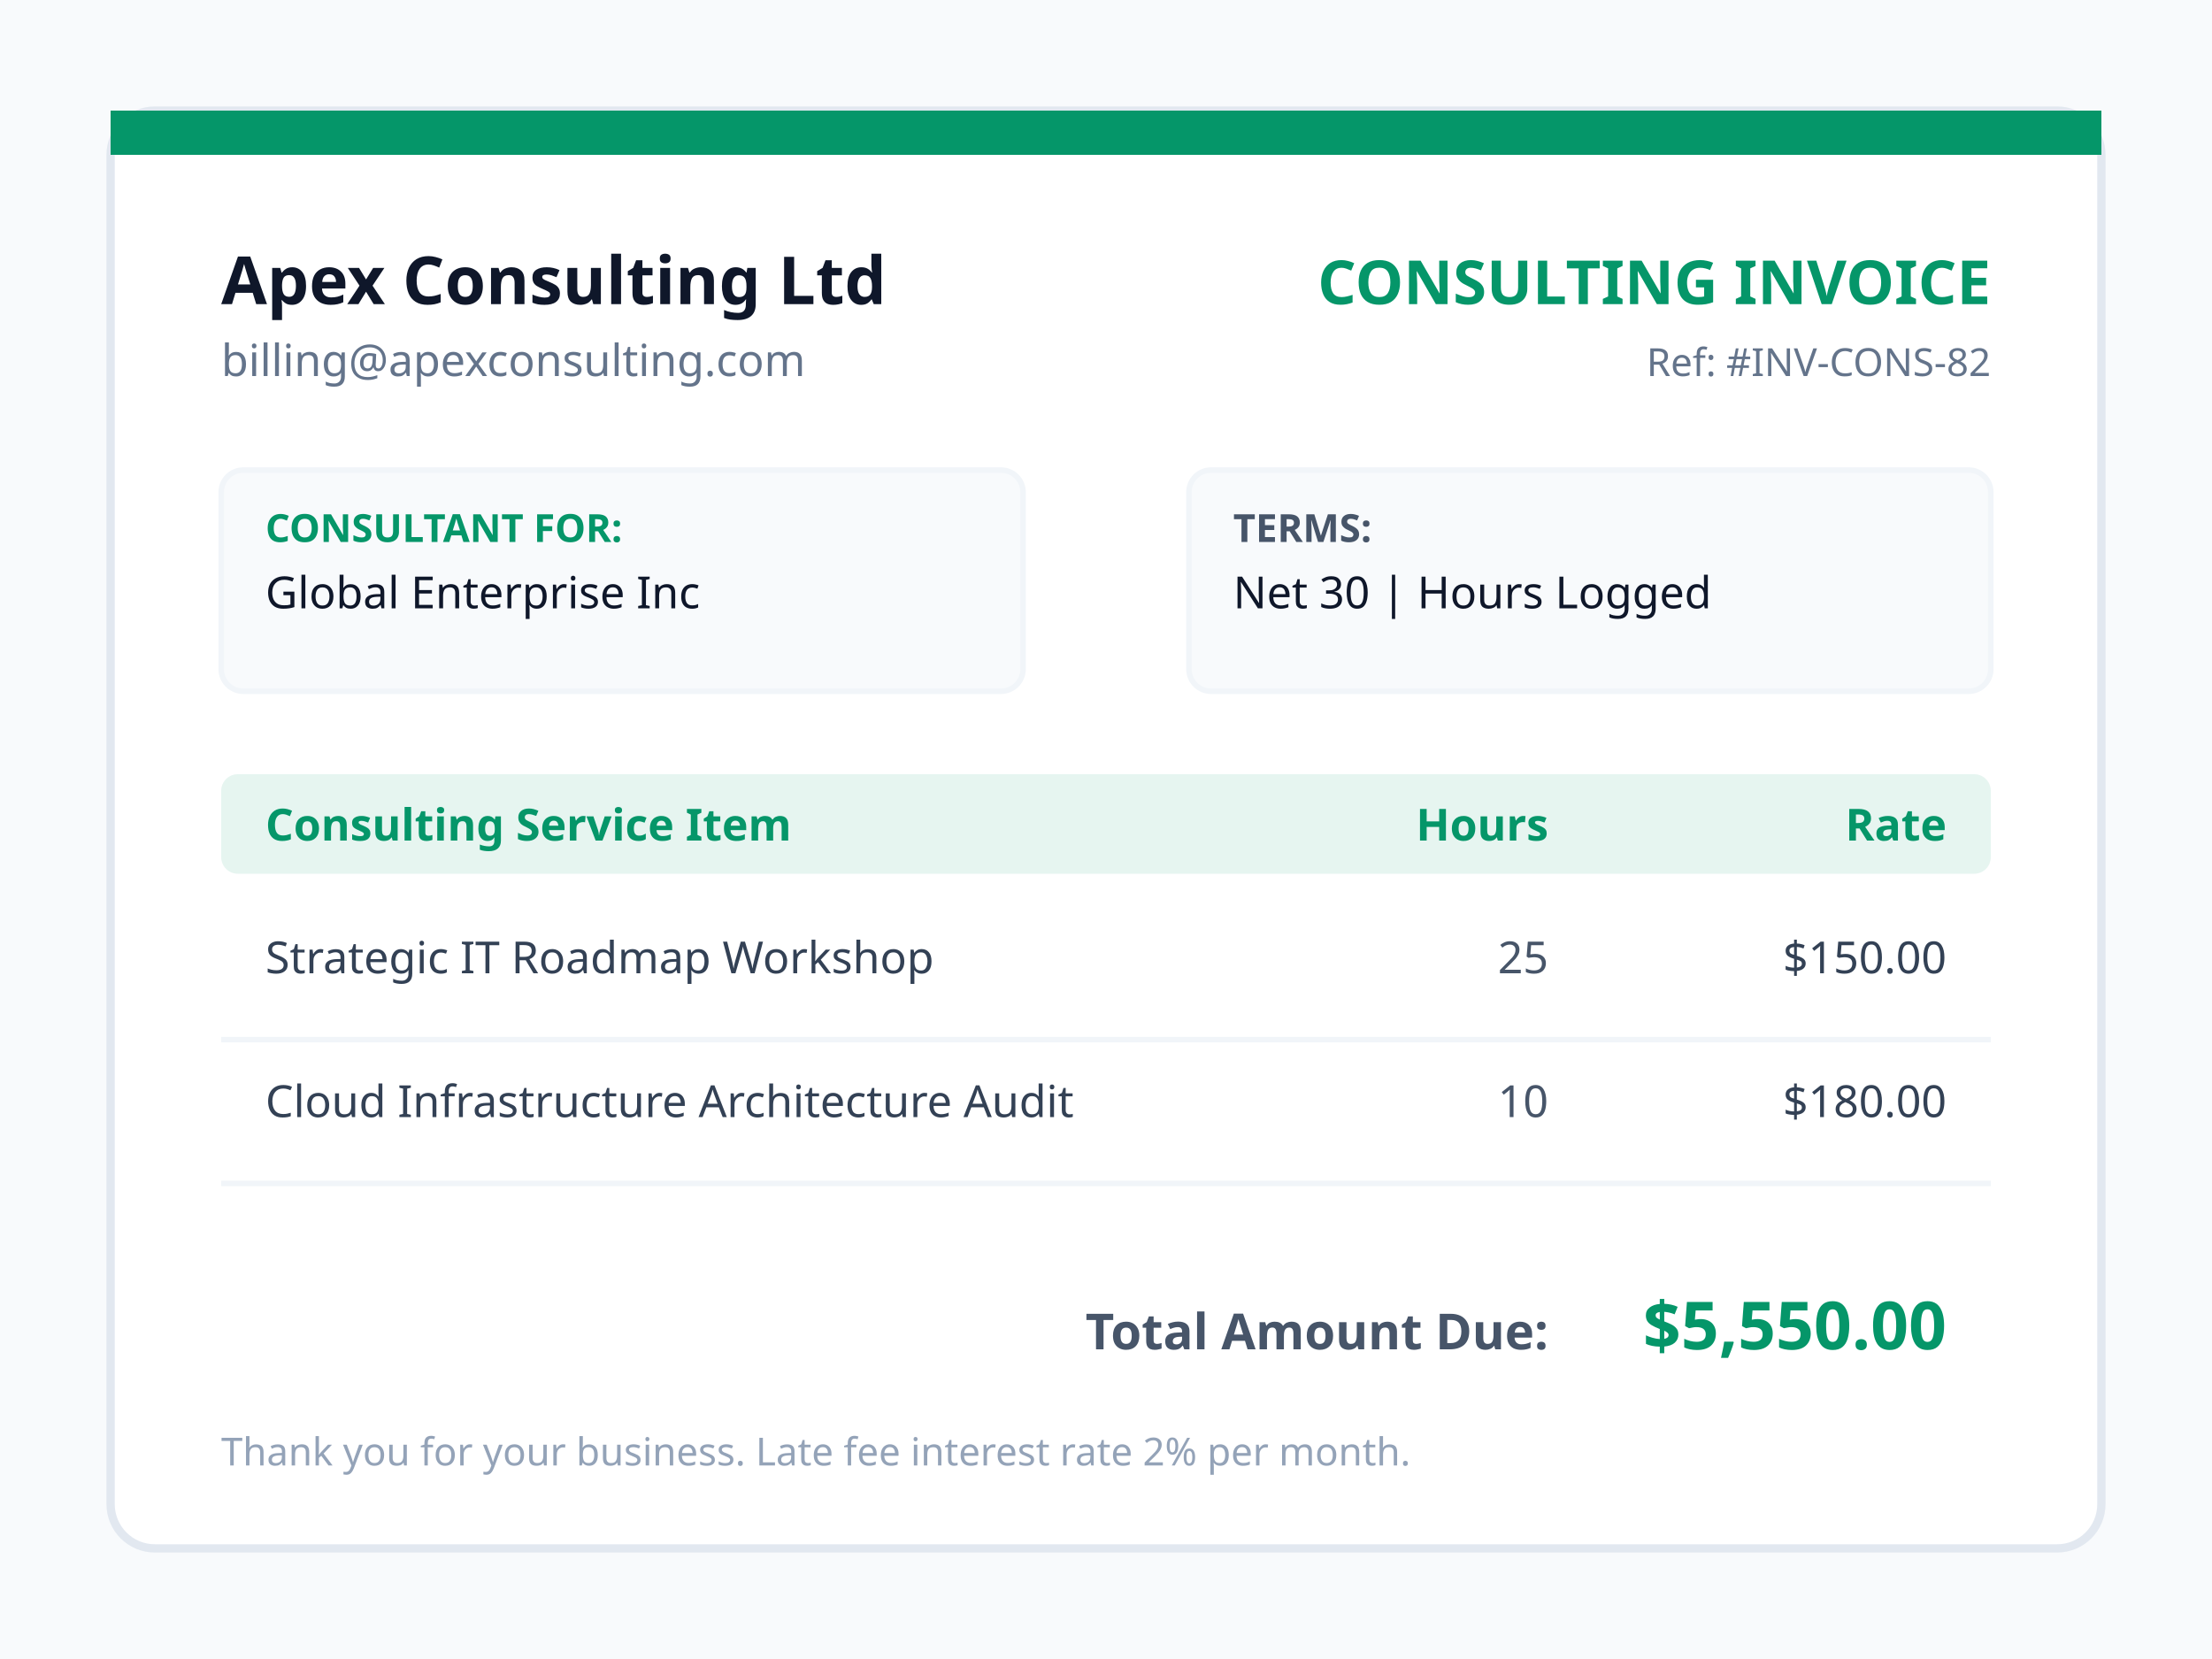
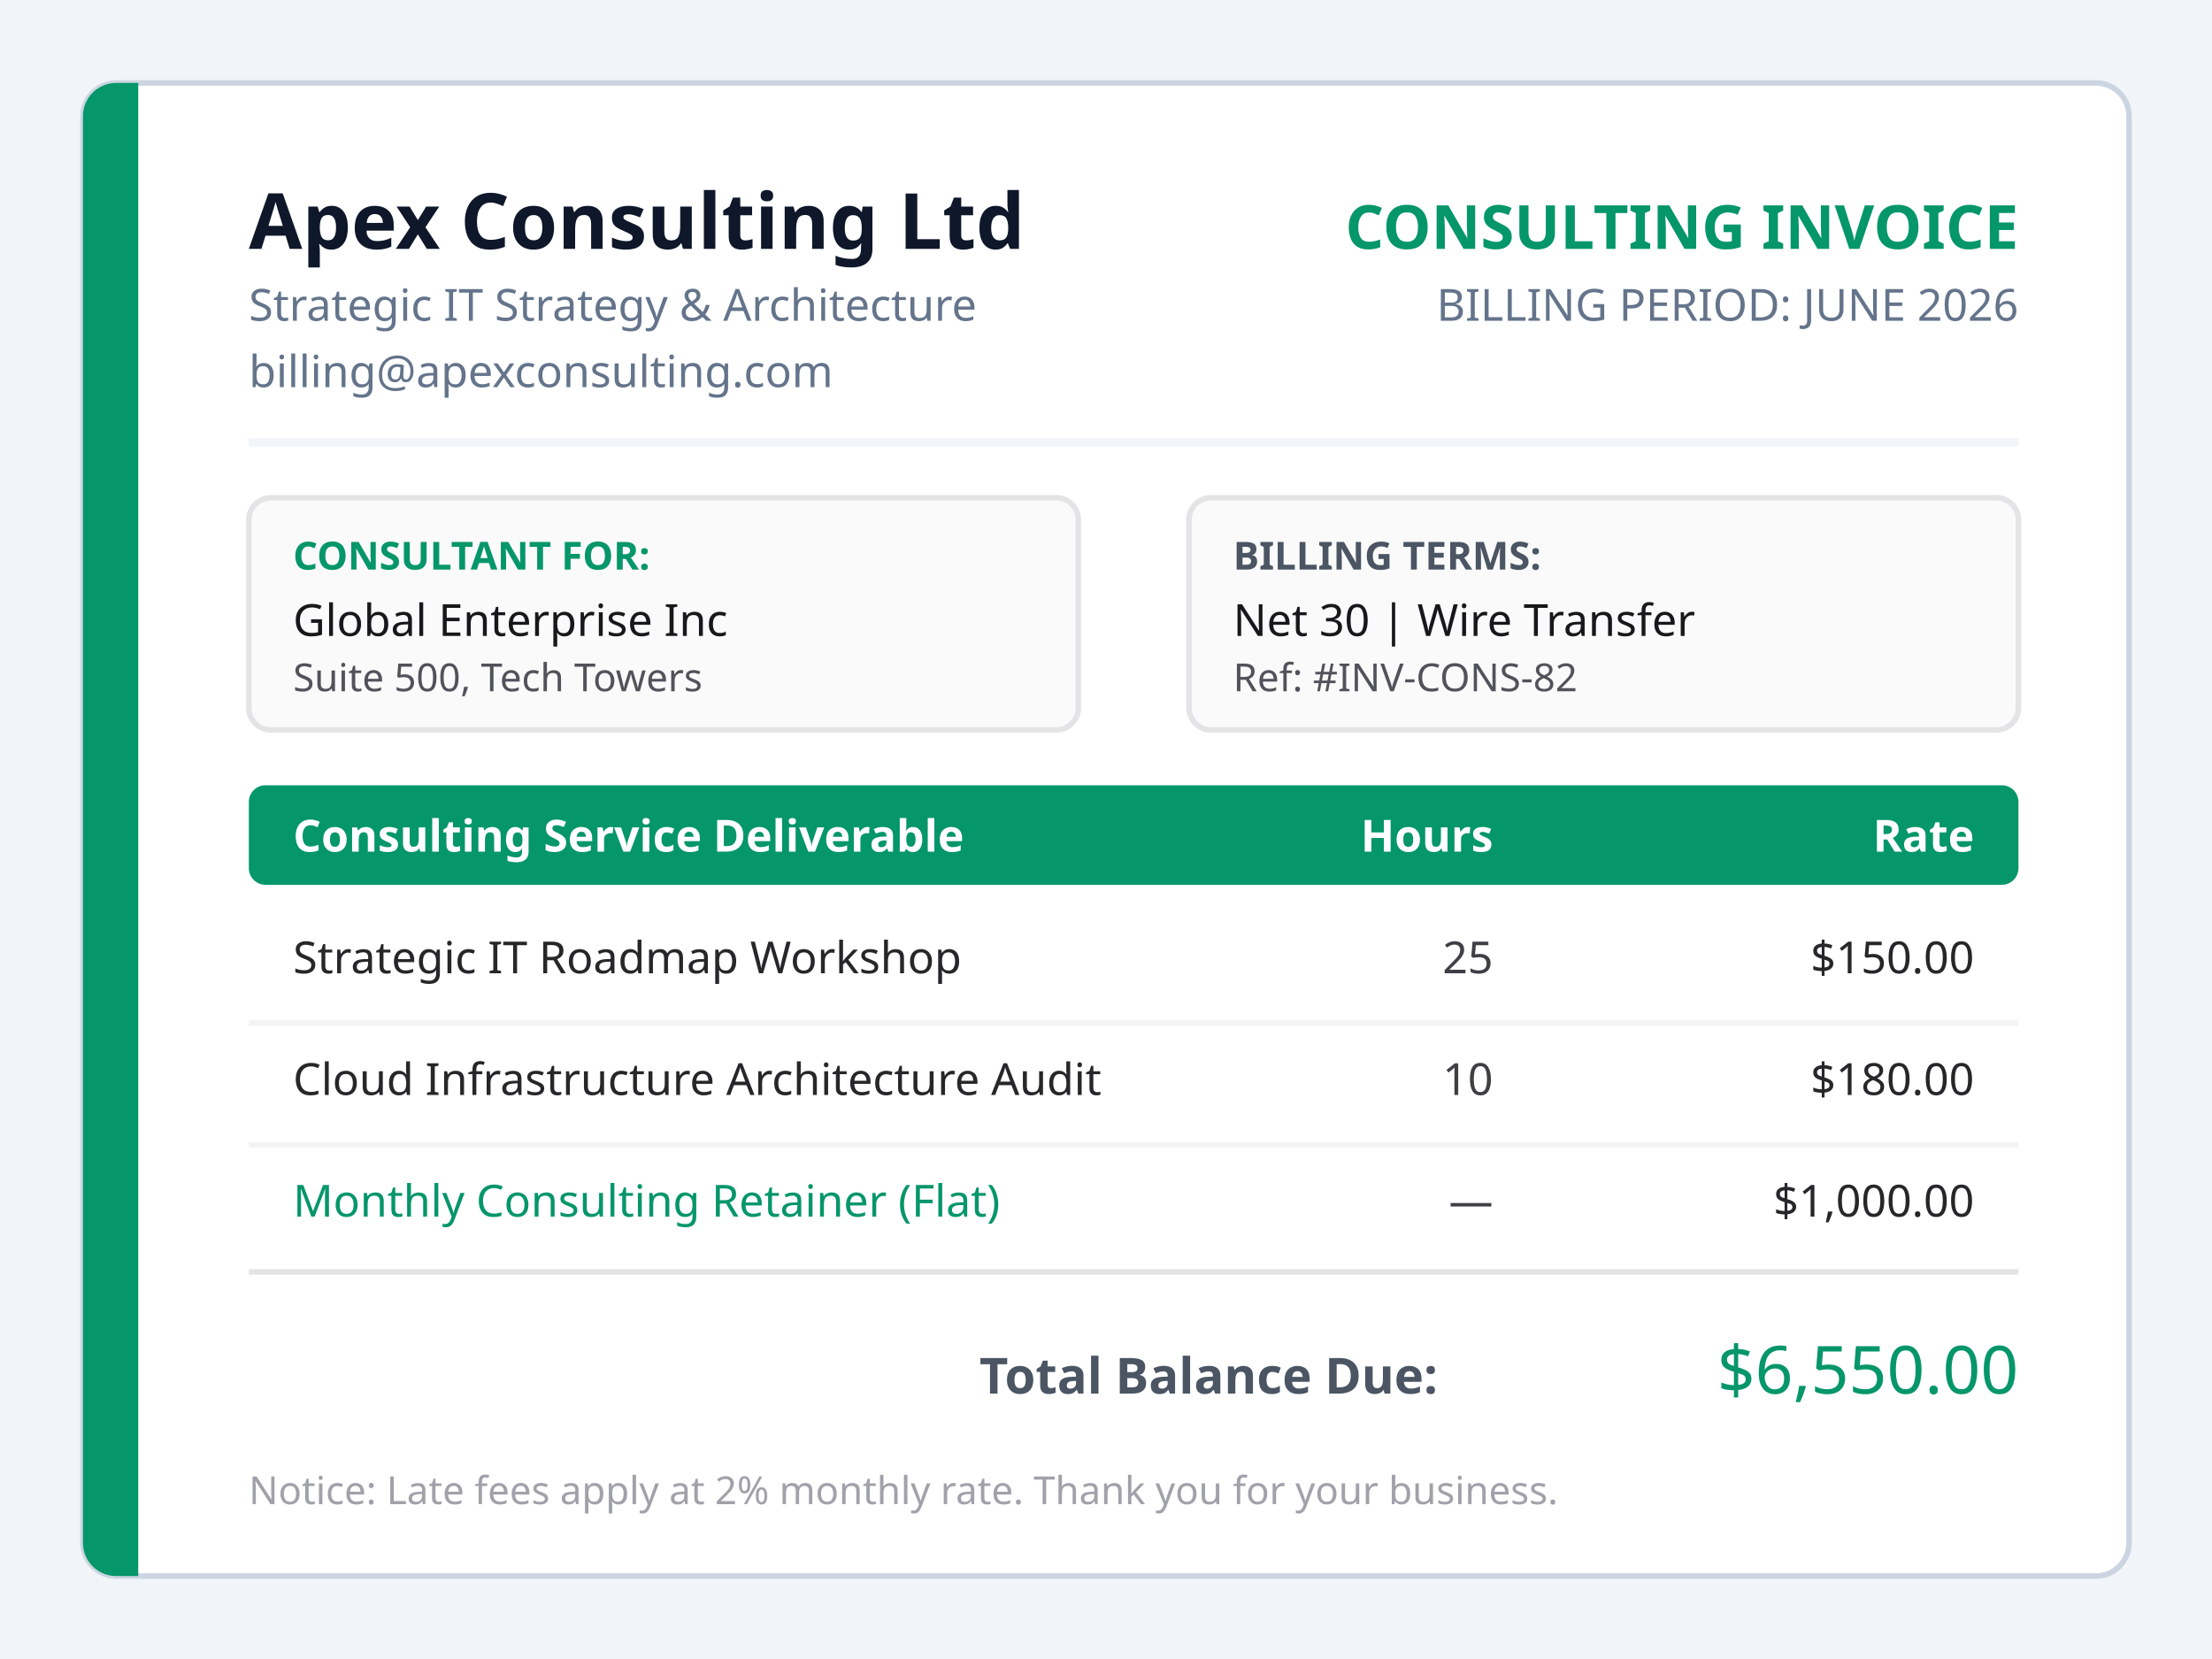
<svg xmlns="http://www.w3.org/2000/svg" viewBox="0 0 400 300" width="100%" height="100%">
-   <rect width="100%" height="100%" fill="#f8fafc" />
-   <rect x="20" y="20" width="360" height="260" rx="8" fill="#ffffff" stroke="#e2e8f0" stroke-width="1.5" />
-   <path d="M20 28 L380 28 L380 20 Q380 20 380 20 L20 20 Z" fill="#059669" />
-   <text x="40" y="55" font-family="system-ui, sans-serif" font-size="12" font-weight="bold" fill="#0f172a">Apex Consulting Ltd</text>
-   <text x="40" y="68" font-family="system-ui, sans-serif" font-size="8" fill="#64748b">billing@apexconsulting.com</text>
-   <text x="360" y="55" font-family="system-ui, sans-serif" font-size="11" font-weight="bold" fill="#059669" text-anchor="end">CONSULTING INVOICE</text>
-   <text x="360" y="68" font-family="system-ui, sans-serif" font-size="7" fill="#64748b" text-anchor="end">Ref: #INV-CONS-82</text>
-   <rect x="40" y="85" width="145" height="40" rx="4" fill="#f8fafc" stroke="#f1f5f9" />
-   <text x="48" y="98" font-family="system-ui, sans-serif" font-size="7" font-weight="bold" fill="#059669">CONSULTANT FOR:</text>
-   <text x="48" y="110" font-family="system-ui, sans-serif" font-size="8" font-weight="semibold" fill="#0f172a">Global Enterprise Inc</text>
-   <rect x="215" y="85" width="145" height="40" rx="4" fill="#f8fafc" stroke="#f1f5f9" />
-   <text x="223" y="98" font-family="system-ui, sans-serif" font-size="7" font-weight="bold" fill="#475569">TERMS:</text>
-   <text x="223" y="110" font-family="system-ui, sans-serif" font-size="8" font-weight="semibold" fill="#0f172a">Net 30 | Hours Logged</text>
-   <rect x="40" y="140" width="320" height="18" fill="#059669" rx="3" opacity="0.1" />
-   <text x="48" y="152" font-family="system-ui, sans-serif" font-size="8" font-weight="bold" fill="#059669">Consulting Service Item</text>
-   <text x="280" y="152" font-family="system-ui, sans-serif" font-size="8" font-weight="bold" fill="#059669" text-anchor="end">Hours</text>
-   <text x="352" y="152" font-family="system-ui, sans-serif" font-size="8" font-weight="bold" fill="#059669" text-anchor="end">Rate</text>
-   <text x="48" y="176" font-family="system-ui, sans-serif" font-size="8" font-weight="medium" fill="#334155">Strategic IT Roadmap Workshop</text>
-   <text x="280" y="176" font-family="system-ui, sans-serif" font-size="8" fill="#475569" text-anchor="end">25</text>
-   <text x="352" y="176" font-family="system-ui, sans-serif" font-size="8" font-weight="semibold" fill="#334155" text-anchor="end">$150.00</text>
-   <line x1="40" y1="188" x2="360" y2="188" stroke="#f1f5f9" stroke-width="1" />
-   <text x="48" y="202" font-family="system-ui, sans-serif" font-size="8" font-weight="medium" fill="#334155">Cloud Infrastructure Architecture Audit</text>
-   <text x="280" y="202" font-family="system-ui, sans-serif" font-size="8" fill="#475569" text-anchor="end">10</text>
-   <text x="352" y="202" font-family="system-ui, sans-serif" font-size="8" font-weight="semibold" fill="#334155" text-anchor="end">$180.00</text>
-   <line x1="40" y1="214" x2="360" y2="214" stroke="#f1f5f9" stroke-width="1" />
-   <text x="280" y="244" font-family="system-ui, sans-serif" font-size="9" font-weight="bold" fill="#475569" text-anchor="end">Total Amount Due:</text>
-   <text x="352" y="244" font-family="system-ui, sans-serif" font-size="12" font-weight="bold" fill="#059669" text-anchor="end">$5,550.00</text>
-   <text x="40" y="265" font-family="system-ui, sans-serif" font-size="7" fill="#94a3b8">Thank you for your business. Late fee interest rate 2% per month.</text>
+   <rect width="100%" height="100%" fill="#f1f5f9" />
+   <rect x="15" y="15" width="370" height="270" rx="6" fill="#ffffff" stroke="#cbd5e1" stroke-width="1" />
+   <path d="M15 21 C15 17.686 17.686 15 21 15 L25 15 L25 285 L21 285 C17.686 285 15 282.314 15 279 Z" fill="#059669" />
+   <text x="45" y="45" font-family="system-ui, sans-serif" font-size="14" font-weight="bold" fill="#0f172a">Apex Consulting Ltd</text>
+   <text x="45" y="58" font-family="system-ui, sans-serif" font-size="8" fill="#64748b">Strategic IT Strategy &amp; Architecture</text>
+   <text x="45" y="70" font-family="system-ui, sans-serif" font-size="8" fill="#64748b">billing@apexconsulting.com</text>
+   <text x="365" y="45" font-family="system-ui, sans-serif" font-size="11" font-weight="bold" fill="#059669" text-anchor="end">CONSULTING INVOICE</text>
+   <text x="365" y="58" font-family="system-ui, sans-serif" font-size="8" fill="#64748b" text-anchor="end">BILLING PERIOD: JUNE 2026</text>
+   <line x1="45" y1="80" x2="365" y2="80" stroke="#f1f5f9" stroke-width="1.5" />
+   <rect x="45" y="90" width="150" height="42" rx="4" fill="#fafafa" stroke="#e4e4e7" />
+   <text x="53" y="103" font-family="system-ui, sans-serif" font-size="7" font-weight="bold" fill="#059669">CONSULTANT FOR:</text>
+   <text x="53" y="115" font-family="system-ui, sans-serif" font-size="8" font-weight="semibold" fill="#18181b">Global Enterprise Inc</text>
+   <text x="53" y="125" font-family="system-ui, sans-serif" font-size="7" fill="#52525b">Suite 500, Tech Towers</text>
+   <rect x="215" y="90" width="150" height="42" rx="4" fill="#fafafa" stroke="#e4e4e7" />
+   <text x="223" y="103" font-family="system-ui, sans-serif" font-size="7" font-weight="bold" fill="#4b5563">BILLING TERMS:</text>
+   <text x="223" y="115" font-family="system-ui, sans-serif" font-size="8" font-weight="semibold" fill="#18181b">Net 30 | Wire Transfer</text>
+   <text x="223" y="125" font-family="system-ui, sans-serif" font-size="7" fill="#52525b">Ref: #INV-CONS-82</text>
+   <rect x="45" y="142" width="320" height="18" fill="#059669" rx="3" />
+   <text x="53" y="154" font-family="system-ui, sans-serif" font-size="8" font-weight="bold" fill="#ffffff">Consulting Service Deliverable</text>
+   <text x="270" y="154" font-family="system-ui, sans-serif" font-size="8" font-weight="bold" fill="#ffffff" text-anchor="end">Hours</text>
+   <text x="357" y="154" font-family="system-ui, sans-serif" font-size="8" font-weight="bold" fill="#ffffff" text-anchor="end">Rate</text>
+   <text x="53" y="176" font-family="system-ui, sans-serif" font-size="8" font-weight="semibold" fill="#27272a">Strategic IT Roadmap Workshop</text>
+   <text x="270" y="176" font-family="system-ui, sans-serif" font-size="8" fill="#3f3f46" text-anchor="end">25</text>
+   <text x="357" y="176" font-family="system-ui, sans-serif" font-size="8" font-weight="semibold" fill="#27272a" text-anchor="end">$150.00</text>
+   <line x1="45" y1="185" x2="365" y2="185" stroke="#f4f4f5" stroke-width="1" />
+   <text x="53" y="198" font-family="system-ui, sans-serif" font-size="8" font-weight="semibold" fill="#27272a">Cloud Infrastructure Architecture Audit</text>
+   <text x="270" y="198" font-family="system-ui, sans-serif" font-size="8" fill="#3f3f46" text-anchor="end">10</text>
+   <text x="357" y="198" font-family="system-ui, sans-serif" font-size="8" font-weight="semibold" fill="#27272a" text-anchor="end">$180.00</text>
+   <line x1="45" y1="207" x2="365" y2="207" stroke="#f4f4f5" stroke-width="1" />
+   <text x="53" y="220" font-family="system-ui, sans-serif" font-size="8" font-weight="semibold" fill="#059669">Monthly Consulting Retainer (Flat)</text>
+   <text x="270" y="220" font-family="system-ui, sans-serif" font-size="8" fill="#3f3f46" text-anchor="end">—</text>
+   <text x="357" y="220" font-family="system-ui, sans-serif" font-size="8" font-weight="semibold" fill="#27272a" text-anchor="end">$1,000.00</text>
+   <line x1="45" y1="230" x2="365" y2="230" stroke="#e4e4e7" stroke-width="1" />
+   <text x="260" y="252" font-family="system-ui, sans-serif" font-size="9" font-weight="bold" fill="#4b5563" text-anchor="end">Total Balance Due:</text>
+   <text x="365" y="252" font-family="system-ui, sans-serif" font-size="12" font-weight="extrabold" fill="#059669" text-anchor="end">$6,550.00</text>
+   <text x="45" y="272" font-family="system-ui, sans-serif" font-size="7" fill="#a1a1aa">Notice: Late fees apply at 2% monthly rate. Thank you for your business.</text>
</svg>
